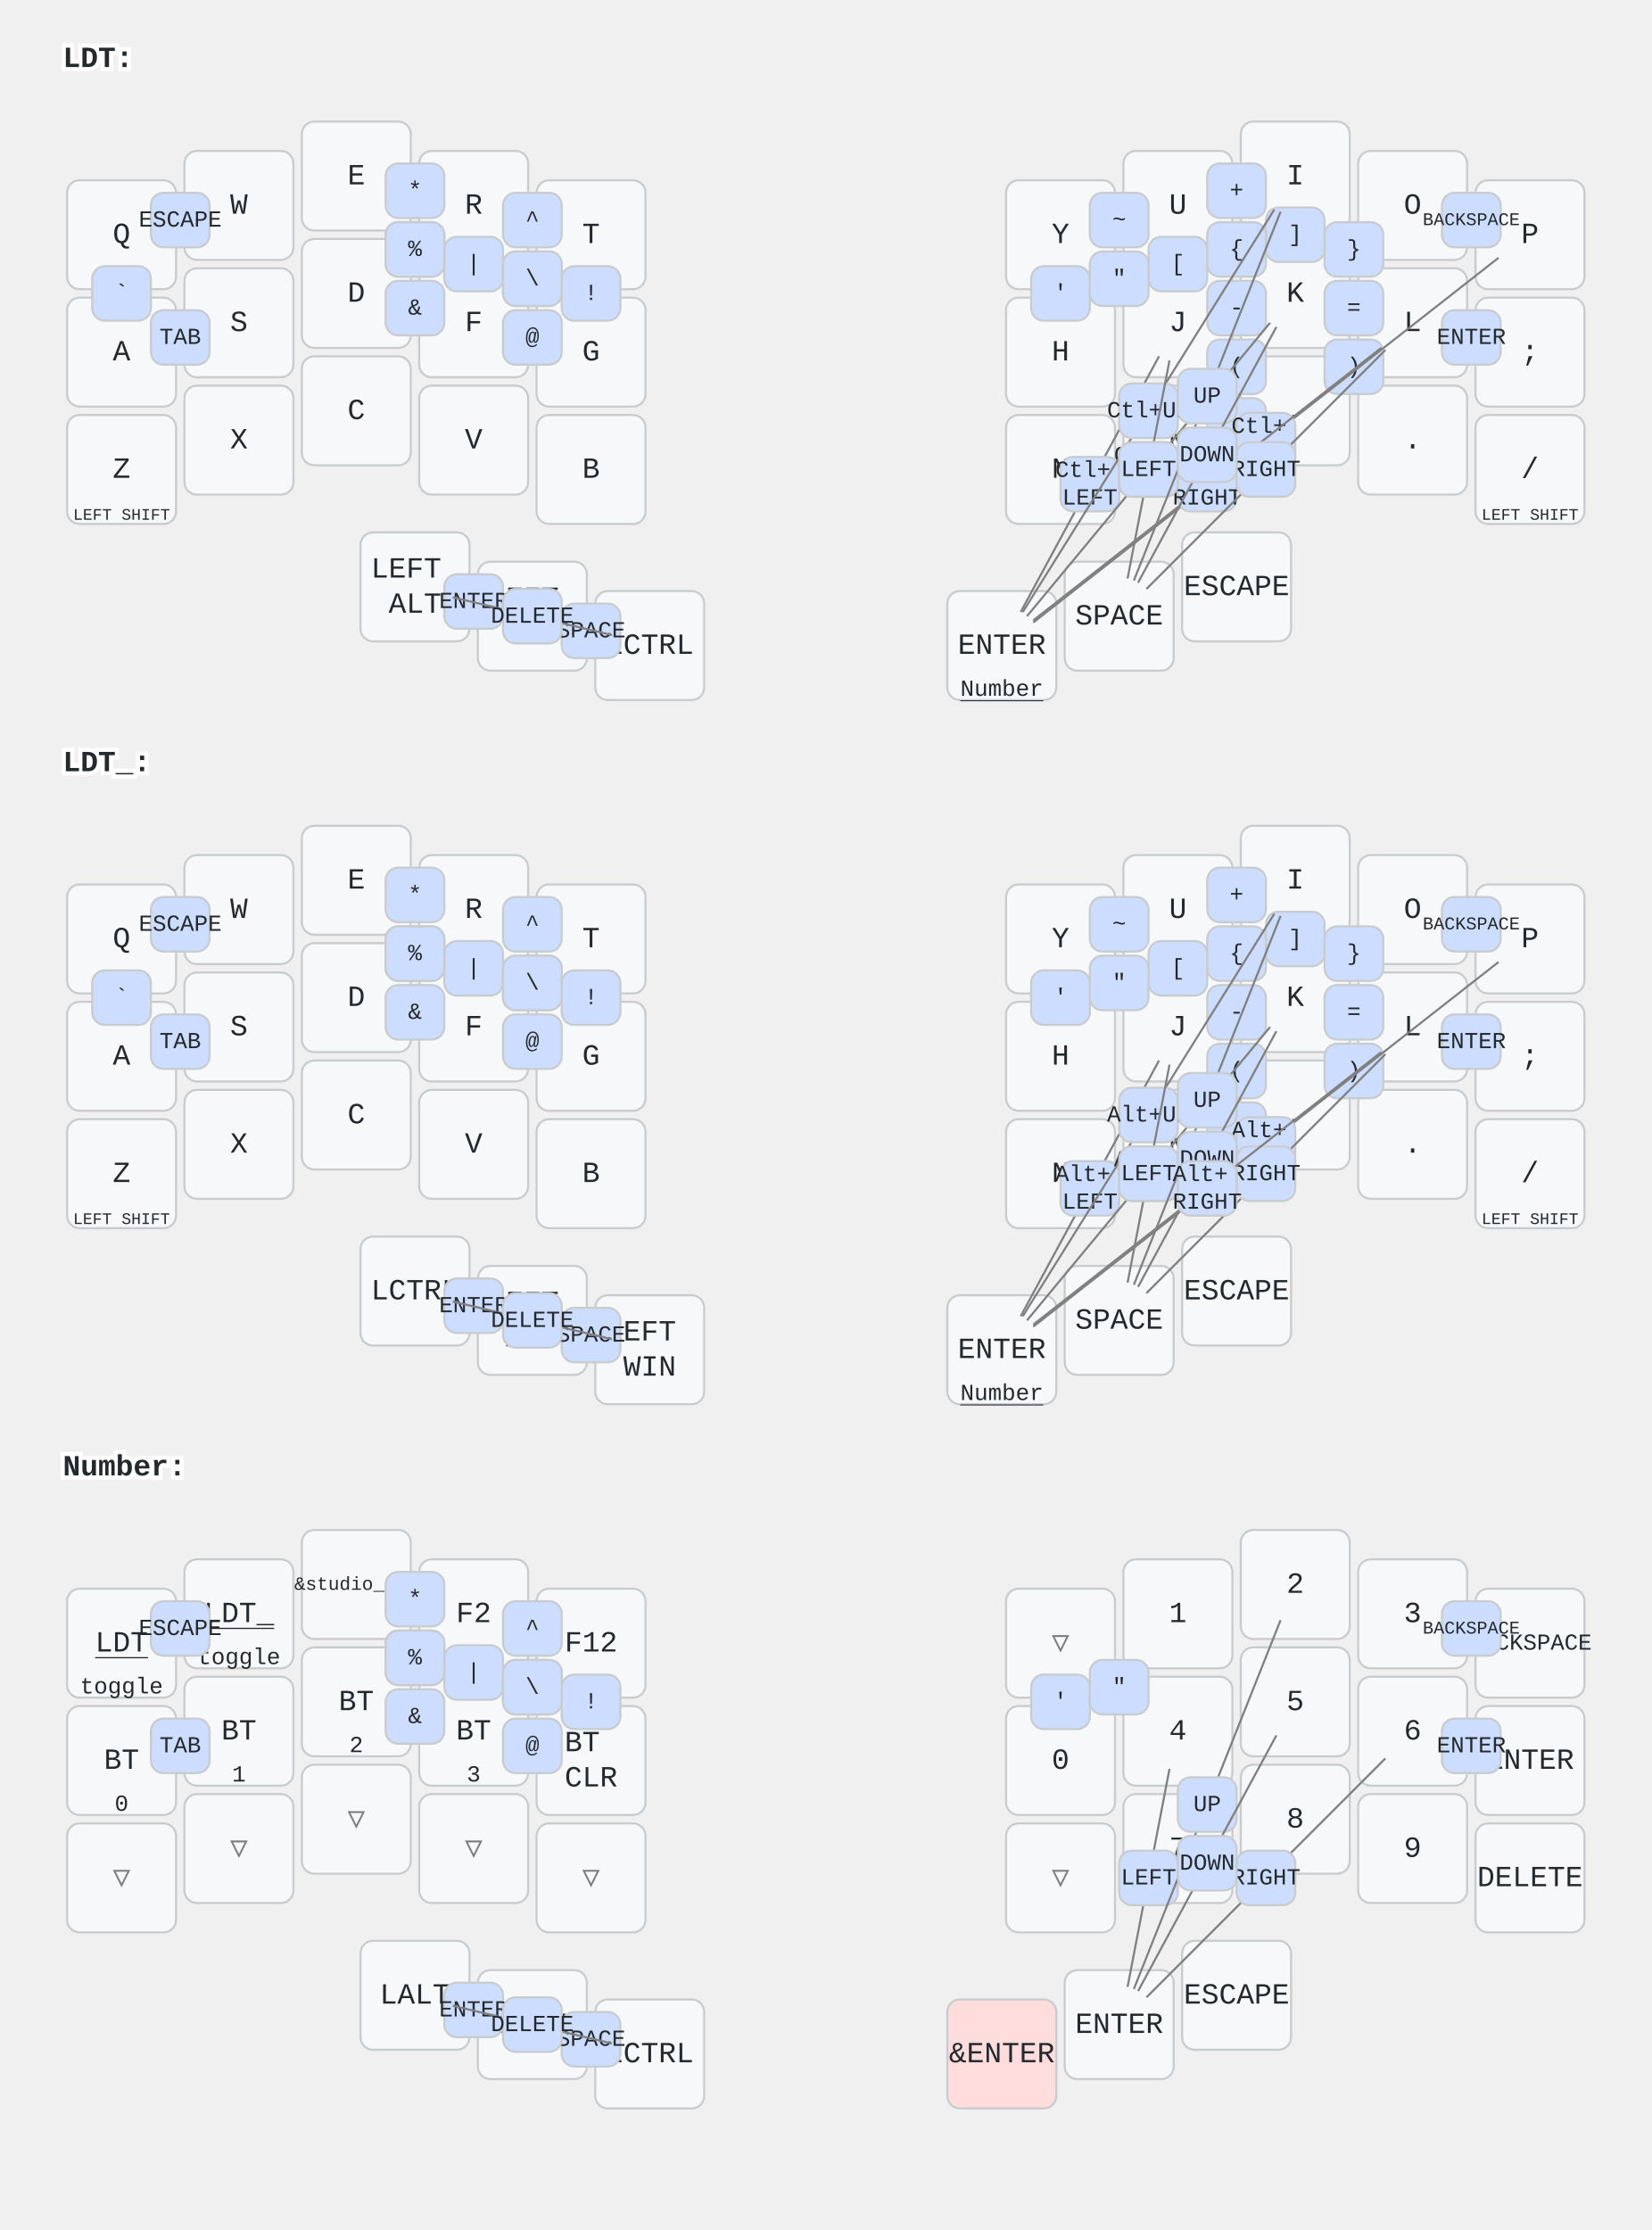
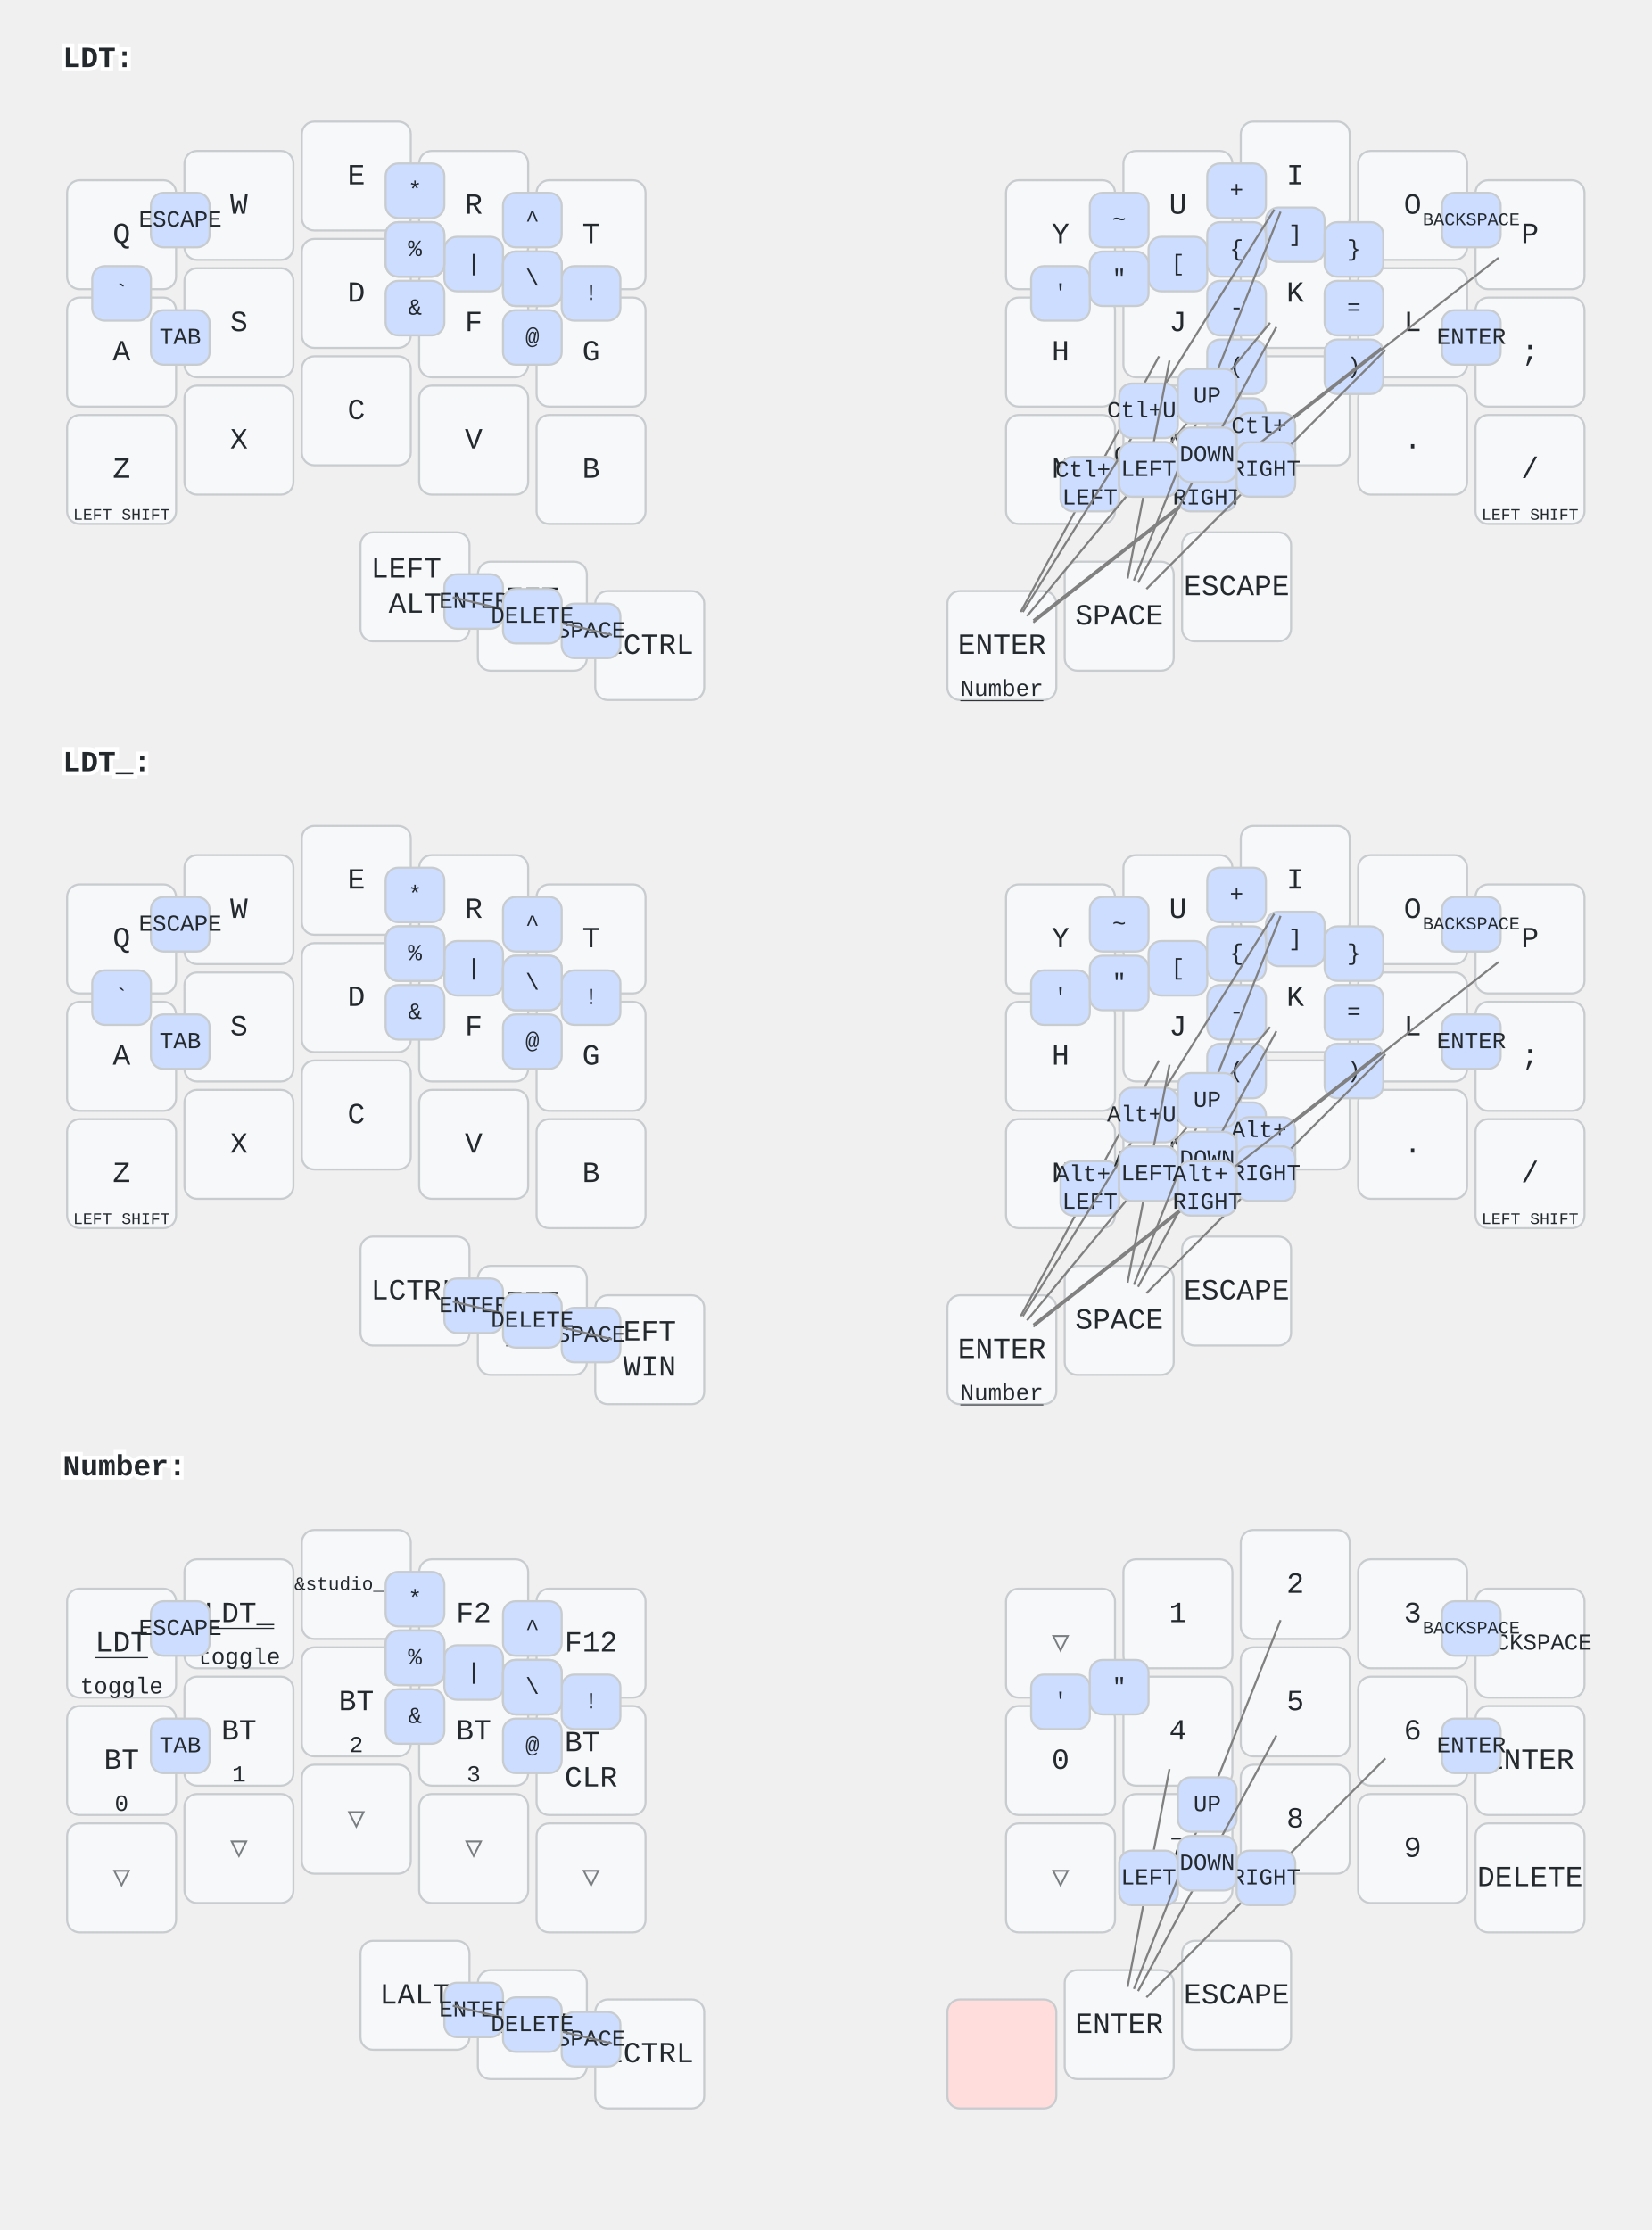
<svg xmlns="http://www.w3.org/2000/svg" width="788" height="1064" viewBox="0 0 788 1064" class="keymap">
  <style>/* inherit to force styles through use tags */
svg path {
    fill: inherit;
}

/* font and background color specifications */
svg.keymap {
    font-family: SFMono-Regular,Consolas,Liberation Mono,Menlo,monospace;
    font-size: 14px;
    font-kerning: normal;
    text-rendering: optimizeLegibility;
    fill: #24292e;
}

/* default key styling */
rect.key {
    fill: #f6f8fa;
}

rect.key, rect.combo {
    stroke: #c9cccf;
    stroke-width: 1;
}

/* default key side styling, only used is draw_key_sides is set */
rect.side {
    filter: brightness(90%);
}

/* color accent for combo boxes */
rect.combo, rect.combo-separate {
    fill: #cdf;
}

/* color accent for held keys */
rect.held, rect.combo.held {
    fill: #fdd;
}

/* color accent for ghost (optional) keys */
rect.ghost, rect.combo.ghost {
    stroke-dasharray: 4, 4;
    stroke-width: 2;
}

text {
    text-anchor: middle;
    dominant-baseline: middle;
}

/* styling for layer labels */
text.label {
    font-weight: bold;
    text-anchor: start;
    stroke: white;
    stroke-width: 4;
    paint-order: stroke;
}

/* styling for optional footer */
text.footer {
    text-anchor: end;
    dominant-baseline: auto;
    stroke: white;
    stroke-width: 4;
    paint-order: stroke;
}

/* styling for combo tap, and key non-tap label text */
text.combo, text.hold, text.shifted, text.left, text.right {
    font-size: 11px;
}

text.hold {
    text-anchor: middle;
    dominant-baseline: auto;
}

text.shifted {
    text-anchor: middle;
    dominant-baseline: hanging;
}

text.left {
    text-anchor: start;
}

text.right {
    text-anchor: end;
}

text.layer-activator {
    text-decoration: underline;
}

/* styling for hold/shifted label text in combo box */
text.combo.hold, text.combo.shifted, text.combo.left, text.combo.right {
    font-size: 8px;
}

/* lighter symbol for transparent keys */
text.trans {
    fill: #7b7e81;
}

/* styling for combo dendrons */
path.combo {
    stroke-width: 1;
    stroke: gray;
    fill: none;
}

/* Start Tabler Icons Cleanup */
/* cannot use height/width with glyphs */
.icon-tabler &gt; path {
    fill: inherit;
    stroke: inherit;
    stroke-width: 2;
}
/* hide tabler's default box */
.icon-tabler &gt; path[stroke="none"][fill="none"] {
    visibility: hidden;
}
/* End Tabler Icons Cleanup */
</style>
  <g transform="translate(30, 0)" class="layer-LDT">
    <text x="0" y="28" class="label" id="LDT">LDT:</text>
    <g transform="translate(0, 56)">
      <g transform="translate(28, 56)" class="key keypos-0">
        <rect rx="6" ry="6" x="-26" y="-26" width="52" height="52" class="key" />
        <text x="0" y="0" class="key tap">Q</text>
      </g>
      <g transform="translate(84, 42)" class="key keypos-1">
        <rect rx="6" ry="6" x="-26" y="-26" width="52" height="52" class="key" />
        <text x="0" y="0" class="key tap">W</text>
      </g>
      <g transform="translate(140, 28)" class="key keypos-2">
        <rect rx="6" ry="6" x="-26" y="-26" width="52" height="52" class="key" />
        <text x="0" y="0" class="key tap">E</text>
      </g>
      <g transform="translate(196, 42)" class="key keypos-3">
        <rect rx="6" ry="6" x="-26" y="-26" width="52" height="52" class="key" />
        <text x="0" y="0" class="key tap">R</text>
      </g>
      <g transform="translate(252, 56)" class="key keypos-4">
        <rect rx="6" ry="6" x="-26" y="-26" width="52" height="52" class="key" />
        <text x="0" y="0" class="key tap">T</text>
      </g>
      <g transform="translate(476, 56)" class="key keypos-5">
        <rect rx="6" ry="6" x="-26" y="-26" width="52" height="52" class="key" />
        <text x="0" y="0" class="key tap">Y</text>
      </g>
      <g transform="translate(532, 42)" class="key keypos-6">
        <rect rx="6" ry="6" x="-26" y="-26" width="52" height="52" class="key" />
        <text x="0" y="0" class="key tap">U</text>
      </g>
      <g transform="translate(588, 28)" class="key keypos-7">
        <rect rx="6" ry="6" x="-26" y="-26" width="52" height="52" class="key" />
        <text x="0" y="0" class="key tap">I</text>
      </g>
      <g transform="translate(644, 42)" class="key keypos-8">
        <rect rx="6" ry="6" x="-26" y="-26" width="52" height="52" class="key" />
        <text x="0" y="0" class="key tap">O</text>
      </g>
      <g transform="translate(700, 56)" class="key keypos-9">
        <rect rx="6" ry="6" x="-26" y="-26" width="52" height="52" class="key" />
        <text x="0" y="0" class="key tap">P</text>
      </g>
      <g transform="translate(28, 112)" class="key keypos-10">
        <rect rx="6" ry="6" x="-26" y="-26" width="52" height="52" class="key" />
        <text x="0" y="0" class="key tap">A</text>
      </g>
      <g transform="translate(84, 98)" class="key keypos-11">
        <rect rx="6" ry="6" x="-26" y="-26" width="52" height="52" class="key" />
        <text x="0" y="0" class="key tap">S</text>
      </g>
      <g transform="translate(140, 84)" class="key keypos-12">
        <rect rx="6" ry="6" x="-26" y="-26" width="52" height="52" class="key" />
        <text x="0" y="0" class="key tap">D</text>
      </g>
      <g transform="translate(196, 98)" class="key keypos-13">
        <rect rx="6" ry="6" x="-26" y="-26" width="52" height="52" class="key" />
        <text x="0" y="0" class="key tap">F</text>
      </g>
      <g transform="translate(252, 112)" class="key keypos-14">
        <rect rx="6" ry="6" x="-26" y="-26" width="52" height="52" class="key" />
        <text x="0" y="0" class="key tap">G</text>
      </g>
      <g transform="translate(476, 112)" class="key keypos-15">
        <rect rx="6" ry="6" x="-26" y="-26" width="52" height="52" class="key" />
        <text x="0" y="0" class="key tap">H</text>
      </g>
      <g transform="translate(532, 98)" class="key keypos-16">
        <rect rx="6" ry="6" x="-26" y="-26" width="52" height="52" class="key" />
        <text x="0" y="0" class="key tap">J</text>
      </g>
      <g transform="translate(588, 84)" class="key keypos-17">
        <rect rx="6" ry="6" x="-26" y="-26" width="52" height="52" class="key" />
        <text x="0" y="0" class="key tap">K</text>
      </g>
      <g transform="translate(644, 98)" class="key keypos-18">
        <rect rx="6" ry="6" x="-26" y="-26" width="52" height="52" class="key" />
        <text x="0" y="0" class="key tap">L</text>
      </g>
      <g transform="translate(700, 112)" class="key keypos-19">
        <rect rx="6" ry="6" x="-26" y="-26" width="52" height="52" class="key" />
        <text x="0" y="0" class="key tap">;</text>
      </g>
      <g transform="translate(28, 168)" class="key keypos-20">
        <rect rx="6" ry="6" x="-26" y="-26" width="52" height="52" class="key" />
        <text x="0" y="0" class="key tap">Z</text>
        <text x="0" y="24" class="key hold">
          <tspan style="font-size: 70%">LEFT SHIFT</tspan>
        </text>
      </g>
      <g transform="translate(84, 154)" class="key keypos-21">
        <rect rx="6" ry="6" x="-26" y="-26" width="52" height="52" class="key" />
        <text x="0" y="0" class="key tap">X</text>
      </g>
      <g transform="translate(140, 140)" class="key keypos-22">
        <rect rx="6" ry="6" x="-26" y="-26" width="52" height="52" class="key" />
        <text x="0" y="0" class="key tap">C</text>
      </g>
      <g transform="translate(196, 154)" class="key keypos-23">
        <rect rx="6" ry="6" x="-26" y="-26" width="52" height="52" class="key" />
        <text x="0" y="0" class="key tap">V</text>
      </g>
      <g transform="translate(252, 168)" class="key keypos-24">
        <rect rx="6" ry="6" x="-26" y="-26" width="52" height="52" class="key" />
        <text x="0" y="0" class="key tap">B</text>
      </g>
      <g transform="translate(476, 168)" class="key keypos-25">
        <rect rx="6" ry="6" x="-26" y="-26" width="52" height="52" class="key" />
        <text x="0" y="0" class="key tap">N</text>
      </g>
      <g transform="translate(532, 154)" class="key keypos-26">
        <rect rx="6" ry="6" x="-26" y="-26" width="52" height="52" class="key" />
        <text x="0" y="0" class="key tap">M</text>
      </g>
      <g transform="translate(588, 140)" class="key keypos-27">
        <rect rx="6" ry="6" x="-26" y="-26" width="52" height="52" class="key" />
        <text x="0" y="0" class="key tap">,</text>
      </g>
      <g transform="translate(644, 154)" class="key keypos-28">
        <rect rx="6" ry="6" x="-26" y="-26" width="52" height="52" class="key" />
        <text x="0" y="0" class="key tap">.</text>
      </g>
      <g transform="translate(700, 168)" class="key keypos-29">
        <rect rx="6" ry="6" x="-26" y="-26" width="52" height="52" class="key" />
        <text x="0" y="0" class="key tap">/</text>
        <text x="0" y="24" class="key hold">
          <tspan style="font-size: 70%">LEFT SHIFT</tspan>
        </text>
      </g>
      <g transform="translate(168, 224)" class="key keypos-30">
        <rect rx="6" ry="6" x="-26" y="-26" width="52" height="52" class="key" />
        <text x="0" y="0" class="key tap">
          <tspan x="0" dy="-0.6em">LEFT</tspan>
          <tspan x="0" dy="1.2em">ALT</tspan>
        </text>
      </g>
      <g transform="translate(224, 238)" class="key keypos-31">
        <rect rx="6" ry="6" x="-26" y="-26" width="52" height="52" class="key" />
        <text x="0" y="0" class="key tap">
          <tspan x="0" dy="-0.6em">LEFT</tspan>
          <tspan x="0" dy="1.2em">WIN</tspan>
        </text>
      </g>
      <g transform="translate(280, 252)" class="key keypos-32">
        <rect rx="6" ry="6" x="-26" y="-26" width="52" height="52" class="key" />
        <text x="0" y="0" class="key tap">LCTRL</text>
      </g>
      <g transform="translate(448, 252)" class="key keypos-33">
        <rect rx="6" ry="6" x="-26" y="-26" width="52" height="52" class="key" />
        <text x="0" y="0" class="key tap">ENTER</text>
        <a href="#Number">
          <text x="0" y="24" class="key hold layer-activator">Number</text>
        </a>
      </g>
      <g transform="translate(504, 238)" class="key keypos-34">
        <rect rx="6" ry="6" x="-26" y="-26" width="52" height="52" class="key" />
        <text x="0" y="0" class="key tap">SPACE</text>
      </g>
      <g transform="translate(560, 224)" class="key keypos-35">
        <rect rx="6" ry="6" x="-26" y="-26" width="52" height="52" class="key" />
        <text x="0" y="0" class="key tap">ESCAPE</text>
      </g>
      <g class="combo combopos-0">
        <rect rx="6" ry="6" x="182" y="218" width="28" height="26" class="combo" />
        <text x="196" y="231" class="combo tap">ENTER</text>
      </g>
      <g class="combo combopos-1">
        <rect rx="6" ry="6" x="238" y="232" width="28" height="26" class="combo" />
        <text x="252" y="245" class="combo tap">SPACE</text>
      </g>
      <g class="combo combopos-2">
        <path d="M224,238 l-38,-9" class="combo" />
        <path d="M224,238 l38,9" class="combo" />
        <rect rx="6" ry="6" x="210" y="225" width="28" height="26" class="combo" />
        <text x="224" y="238" class="combo tap">DELETE</text>
      </g>
      <g class="combo combopos-3">
        <rect rx="6" ry="6" x="518" y="57" width="28" height="26" class="combo" />
        <text x="532" y="70" class="combo tap">[</text>
      </g>
      <g class="combo combopos-4">
        <rect rx="6" ry="6" x="574" y="43" width="28" height="26" class="combo" />
        <text x="588" y="56" class="combo tap">]</text>
      </g>
      <g class="combo combopos-5">
        <rect rx="6" ry="6" x="546" y="50" width="28" height="26" class="combo" />
        <text x="560" y="63" class="combo tap">{</text>
      </g>
      <g class="combo combopos-6">
        <rect rx="6" ry="6" x="602" y="50" width="28" height="26" class="combo" />
        <text x="616" y="63" class="combo tap">}</text>
      </g>
      <g class="combo combopos-7">
        <rect rx="6" ry="6" x="546" y="106" width="28" height="26" class="combo" />
        <text x="560" y="119" class="combo tap">(</text>
      </g>
      <g class="combo combopos-8">
        <rect rx="6" ry="6" x="602" y="106" width="28" height="26" class="combo" />
        <text x="616" y="119" class="combo tap">)</text>
      </g>
      <g class="combo combopos-9">
        <rect rx="6" ry="6" x="14" y="71" width="28" height="26" class="combo" />
        <text x="28" y="84" class="combo tap">`</text>
      </g>
      <g class="combo combopos-10">
        <rect rx="6" ry="6" x="490" y="36" width="28" height="26" class="combo" />
        <text x="504" y="49" class="combo tap">~</text>
      </g>
      <g class="combo combopos-11">
        <rect rx="6" ry="6" x="546" y="22" width="28" height="26" class="combo" />
        <text x="560" y="35" class="combo tap">+</text>
      </g>
      <g class="combo combopos-12">
        <rect rx="6" ry="6" x="546" y="78" width="28" height="26" class="combo" />
        <text x="560" y="91" class="combo tap">-</text>
      </g>
      <g class="combo combopos-13">
        <rect rx="6" ry="6" x="546" y="134" width="28" height="26" class="combo" />
        <text x="560" y="147" class="combo tap">_</text>
      </g>
      <g class="combo combopos-14">
        <rect rx="6" ry="6" x="602" y="78" width="28" height="26" class="combo" />
        <text x="616" y="91" class="combo tap">=</text>
      </g>
      <g class="combo combopos-15">
        <rect rx="6" ry="6" x="238" y="71" width="28" height="26" class="combo" />
        <text x="252" y="84" class="combo tap">!</text>
      </g>
      <g class="combo combopos-16">
        <rect rx="6" ry="6" x="182" y="57" width="28" height="26" class="combo" />
        <text x="196" y="70" class="combo tap">|</text>
      </g>
      <g class="combo combopos-17">
        <rect rx="6" ry="6" x="154" y="50" width="28" height="26" class="combo" />
        <text x="168" y="63" class="combo tap">$</text>
      </g>
      <g class="combo combopos-18">
        <rect rx="6" ry="6" x="154" y="50" width="28" height="26" class="combo" />
        <text x="168" y="63" class="combo tap">%</text>
      </g>
      <g class="combo combopos-19">
        <rect rx="6" ry="6" x="154" y="22" width="28" height="26" class="combo" />
        <text x="168" y="35" class="combo tap">*</text>
      </g>
      <g class="combo combopos-20">
        <rect rx="6" ry="6" x="154" y="78" width="28" height="26" class="combo" />
        <text x="168" y="91" class="combo tap">&amp;</text>
      </g>
      <g class="combo combopos-21">
        <rect rx="6" ry="6" x="210" y="64" width="28" height="26" class="combo" />
        <text x="224" y="77" class="combo tap">#</text>
      </g>
      <g class="combo combopos-22">
        <rect rx="6" ry="6" x="210" y="64" width="28" height="26" class="combo" />
        <text x="224" y="77" class="combo tap">\</text>
      </g>
      <g class="combo combopos-23">
        <rect rx="6" ry="6" x="210" y="36" width="28" height="26" class="combo" />
        <text x="224" y="49" class="combo tap">^</text>
      </g>
      <g class="combo combopos-24">
        <rect rx="6" ry="6" x="210" y="92" width="28" height="26" class="combo" />
        <text x="224" y="105" class="combo tap">@</text>
      </g>
      <g class="combo combopos-25">
        <path d="M574,154 l-111,87" class="combo" />
        <path d="M574,154 l111,-87" class="combo" />
        <rect rx="6" ry="6" x="560" y="141" width="28" height="26" class="combo" />
        <text x="574" y="154" class="combo tap">
          <tspan x="574" dy="-0.6em">Ctl+</tspan>
          <tspan x="574" dy="1.2em">BSPC</tspan>
        </text>
      </g>
      <g class="combo combopos-26">
        <path d="M490,175 l-33,61" class="combo" />
        <path d="M490,175 l33,-61" class="combo" />
        <rect rx="6" ry="6" x="476" y="162" width="28" height="26" class="combo" />
        <text x="490" y="175" class="combo tap">
          <tspan x="490" dy="-0.6em">Ctl+</tspan>
          <tspan x="490" dy="1.2em">LEFT</tspan>
        </text>
      </g>
      <g class="combo combopos-27">
        <path d="M518,168 l-58,70" class="combo" />
        <path d="M518,168 l58,-70" class="combo" />
        <rect rx="6" ry="6" x="504" y="155" width="28" height="26" class="combo" />
        <text x="518" y="168" class="combo tap">
          <tspan x="518" dy="-0.6em">Ctl+</tspan>
          <tspan x="518" dy="1.2em">DOWN</tspan>
        </text>
      </g>
      <g class="combo combopos-28">
        <path d="M546,175 l-83,65" class="combo" />
        <path d="M546,175 l83,-65" class="combo" />
        <rect rx="6" ry="6" x="532" y="162" width="28" height="26" class="combo" />
        <text x="546" y="175" class="combo tap">
          <tspan x="546" dy="-0.6em">Ctl+</tspan>
          <tspan x="546" dy="1.2em">RIGHT</tspan>
        </text>
      </g>
      <g class="combo combopos-29">
        <path d="M518,140 l-60,96" class="combo" />
        <path d="M518,140 l60,-96" class="combo" />
        <rect rx="6" ry="6" x="504" y="127" width="28" height="26" class="combo" />
        <text x="518" y="140" class="combo tap">Ctl+UP</text>
      </g>
      <g class="combo combopos-30">
        <path d="M518,168 l-10,52" class="combo" />
        <path d="M518,168 l10,-52" class="combo" />
        <rect rx="6" ry="6" x="504" y="155" width="28" height="26" class="combo" />
        <text x="518" y="168" class="combo tap">LEFT</text>
      </g>
      <g class="combo combopos-31">
        <path d="M574,168 l-57,57" class="combo" />
        <path d="M574,168 l57,-57" class="combo" />
        <rect rx="6" ry="6" x="560" y="155" width="28" height="26" class="combo" />
        <text x="574" y="168" class="combo tap">RIGHT</text>
      </g>
      <g class="combo combopos-32">
        <path d="M546,133 l-35,88" class="combo" />
        <path d="M546,133 l35,-88" class="combo" />
        <rect rx="6" ry="6" x="532" y="120" width="28" height="26" class="combo" />
        <text x="546" y="133" class="combo tap">UP</text>
      </g>
      <g class="combo combopos-33">
        <path d="M546,161 l-33,61" class="combo" />
        <path d="M546,161 l33,-61" class="combo" />
        <rect rx="6" ry="6" x="532" y="148" width="28" height="26" class="combo" />
        <text x="546" y="161" class="combo tap">DOWN</text>
      </g>
      <g class="combo combopos-34">
        <rect rx="6" ry="6" x="42" y="92" width="28" height="26" class="combo" />
        <text x="56" y="105" class="combo tap">TAB</text>
      </g>
      <g class="combo combopos-35">
        <rect rx="6" ry="6" x="42" y="36" width="28" height="26" class="combo" />
        <text x="56" y="49" class="combo tap">ESCAPE</text>
      </g>
      <g class="combo combopos-36">
        <rect rx="6" ry="6" x="658" y="36" width="28" height="26" class="combo" />
        <text x="672" y="49" class="combo tap">
          <tspan style="font-size: 78%">BACKSPACE</tspan>
        </text>
      </g>
      <g class="combo combopos-37">
        <rect rx="6" ry="6" x="658" y="92" width="28" height="26" class="combo" />
        <text x="672" y="105" class="combo tap">ENTER</text>
      </g>
      <g class="combo combopos-38">
        <rect rx="6" ry="6" x="462" y="71" width="28" height="26" class="combo" />
        <text x="476" y="84" class="combo tap">'</text>
      </g>
      <g class="combo combopos-39">
        <rect rx="6" ry="6" x="490" y="64" width="28" height="26" class="combo" />
        <text x="504" y="77" class="combo tap">"</text>
      </g>
    </g>
  </g>
  <g transform="translate(30, 336)" class="layer-LDT_">
    <text x="0" y="28" class="label" id="LDT_">LDT_:</text>
    <g transform="translate(0, 56)">
      <g transform="translate(28, 56)" class="key keypos-0">
        <rect rx="6" ry="6" x="-26" y="-26" width="52" height="52" class="key" />
        <text x="0" y="0" class="key tap">Q</text>
      </g>
      <g transform="translate(84, 42)" class="key keypos-1">
        <rect rx="6" ry="6" x="-26" y="-26" width="52" height="52" class="key" />
        <text x="0" y="0" class="key tap">W</text>
      </g>
      <g transform="translate(140, 28)" class="key keypos-2">
        <rect rx="6" ry="6" x="-26" y="-26" width="52" height="52" class="key" />
        <text x="0" y="0" class="key tap">E</text>
      </g>
      <g transform="translate(196, 42)" class="key keypos-3">
        <rect rx="6" ry="6" x="-26" y="-26" width="52" height="52" class="key" />
        <text x="0" y="0" class="key tap">R</text>
      </g>
      <g transform="translate(252, 56)" class="key keypos-4">
        <rect rx="6" ry="6" x="-26" y="-26" width="52" height="52" class="key" />
        <text x="0" y="0" class="key tap">T</text>
      </g>
      <g transform="translate(476, 56)" class="key keypos-5">
        <rect rx="6" ry="6" x="-26" y="-26" width="52" height="52" class="key" />
        <text x="0" y="0" class="key tap">Y</text>
      </g>
      <g transform="translate(532, 42)" class="key keypos-6">
        <rect rx="6" ry="6" x="-26" y="-26" width="52" height="52" class="key" />
        <text x="0" y="0" class="key tap">U</text>
      </g>
      <g transform="translate(588, 28)" class="key keypos-7">
        <rect rx="6" ry="6" x="-26" y="-26" width="52" height="52" class="key" />
        <text x="0" y="0" class="key tap">I</text>
      </g>
      <g transform="translate(644, 42)" class="key keypos-8">
        <rect rx="6" ry="6" x="-26" y="-26" width="52" height="52" class="key" />
        <text x="0" y="0" class="key tap">O</text>
      </g>
      <g transform="translate(700, 56)" class="key keypos-9">
        <rect rx="6" ry="6" x="-26" y="-26" width="52" height="52" class="key" />
        <text x="0" y="0" class="key tap">P</text>
      </g>
      <g transform="translate(28, 112)" class="key keypos-10">
        <rect rx="6" ry="6" x="-26" y="-26" width="52" height="52" class="key" />
        <text x="0" y="0" class="key tap">A</text>
      </g>
      <g transform="translate(84, 98)" class="key keypos-11">
        <rect rx="6" ry="6" x="-26" y="-26" width="52" height="52" class="key" />
        <text x="0" y="0" class="key tap">S</text>
      </g>
      <g transform="translate(140, 84)" class="key keypos-12">
        <rect rx="6" ry="6" x="-26" y="-26" width="52" height="52" class="key" />
        <text x="0" y="0" class="key tap">D</text>
      </g>
      <g transform="translate(196, 98)" class="key keypos-13">
        <rect rx="6" ry="6" x="-26" y="-26" width="52" height="52" class="key" />
        <text x="0" y="0" class="key tap">F</text>
      </g>
      <g transform="translate(252, 112)" class="key keypos-14">
        <rect rx="6" ry="6" x="-26" y="-26" width="52" height="52" class="key" />
        <text x="0" y="0" class="key tap">G</text>
      </g>
      <g transform="translate(476, 112)" class="key keypos-15">
        <rect rx="6" ry="6" x="-26" y="-26" width="52" height="52" class="key" />
        <text x="0" y="0" class="key tap">H</text>
      </g>
      <g transform="translate(532, 98)" class="key keypos-16">
        <rect rx="6" ry="6" x="-26" y="-26" width="52" height="52" class="key" />
        <text x="0" y="0" class="key tap">J</text>
      </g>
      <g transform="translate(588, 84)" class="key keypos-17">
        <rect rx="6" ry="6" x="-26" y="-26" width="52" height="52" class="key" />
        <text x="0" y="0" class="key tap">K</text>
      </g>
      <g transform="translate(644, 98)" class="key keypos-18">
        <rect rx="6" ry="6" x="-26" y="-26" width="52" height="52" class="key" />
        <text x="0" y="0" class="key tap">L</text>
      </g>
      <g transform="translate(700, 112)" class="key keypos-19">
        <rect rx="6" ry="6" x="-26" y="-26" width="52" height="52" class="key" />
        <text x="0" y="0" class="key tap">;</text>
      </g>
      <g transform="translate(28, 168)" class="key keypos-20">
        <rect rx="6" ry="6" x="-26" y="-26" width="52" height="52" class="key" />
        <text x="0" y="0" class="key tap">Z</text>
        <text x="0" y="24" class="key hold">
          <tspan style="font-size: 70%">LEFT SHIFT</tspan>
        </text>
      </g>
      <g transform="translate(84, 154)" class="key keypos-21">
        <rect rx="6" ry="6" x="-26" y="-26" width="52" height="52" class="key" />
        <text x="0" y="0" class="key tap">X</text>
      </g>
      <g transform="translate(140, 140)" class="key keypos-22">
        <rect rx="6" ry="6" x="-26" y="-26" width="52" height="52" class="key" />
        <text x="0" y="0" class="key tap">C</text>
      </g>
      <g transform="translate(196, 154)" class="key keypos-23">
        <rect rx="6" ry="6" x="-26" y="-26" width="52" height="52" class="key" />
        <text x="0" y="0" class="key tap">V</text>
      </g>
      <g transform="translate(252, 168)" class="key keypos-24">
        <rect rx="6" ry="6" x="-26" y="-26" width="52" height="52" class="key" />
        <text x="0" y="0" class="key tap">B</text>
      </g>
      <g transform="translate(476, 168)" class="key keypos-25">
        <rect rx="6" ry="6" x="-26" y="-26" width="52" height="52" class="key" />
        <text x="0" y="0" class="key tap">N</text>
      </g>
      <g transform="translate(532, 154)" class="key keypos-26">
        <rect rx="6" ry="6" x="-26" y="-26" width="52" height="52" class="key" />
        <text x="0" y="0" class="key tap">M</text>
      </g>
      <g transform="translate(588, 140)" class="key keypos-27">
        <rect rx="6" ry="6" x="-26" y="-26" width="52" height="52" class="key" />
        <text x="0" y="0" class="key tap">,</text>
      </g>
      <g transform="translate(644, 154)" class="key keypos-28">
        <rect rx="6" ry="6" x="-26" y="-26" width="52" height="52" class="key" />
        <text x="0" y="0" class="key tap">.</text>
      </g>
      <g transform="translate(700, 168)" class="key keypos-29">
        <rect rx="6" ry="6" x="-26" y="-26" width="52" height="52" class="key" />
        <text x="0" y="0" class="key tap">/</text>
        <text x="0" y="24" class="key hold">
          <tspan style="font-size: 70%">LEFT SHIFT</tspan>
        </text>
      </g>
      <g transform="translate(168, 224)" class="key keypos-30">
        <rect rx="6" ry="6" x="-26" y="-26" width="52" height="52" class="key" />
        <text x="0" y="0" class="key tap">LCTRL</text>
      </g>
      <g transform="translate(224, 238)" class="key keypos-31">
        <rect rx="6" ry="6" x="-26" y="-26" width="52" height="52" class="key" />
        <text x="0" y="0" class="key tap">
          <tspan x="0" dy="-0.6em">LEFT</tspan>
          <tspan x="0" dy="1.2em">ALT</tspan>
        </text>
      </g>
      <g transform="translate(280, 252)" class="key keypos-32">
        <rect rx="6" ry="6" x="-26" y="-26" width="52" height="52" class="key" />
        <text x="0" y="0" class="key tap">
          <tspan x="0" dy="-0.6em">LEFT</tspan>
          <tspan x="0" dy="1.2em">WIN</tspan>
        </text>
      </g>
      <g transform="translate(448, 252)" class="key keypos-33">
        <rect rx="6" ry="6" x="-26" y="-26" width="52" height="52" class="key" />
        <text x="0" y="0" class="key tap">ENTER</text>
        <a href="#Number">
          <text x="0" y="24" class="key hold layer-activator">Number</text>
        </a>
      </g>
      <g transform="translate(504, 238)" class="key keypos-34">
        <rect rx="6" ry="6" x="-26" y="-26" width="52" height="52" class="key" />
        <text x="0" y="0" class="key tap">SPACE</text>
      </g>
      <g transform="translate(560, 224)" class="key keypos-35">
        <rect rx="6" ry="6" x="-26" y="-26" width="52" height="52" class="key" />
        <text x="0" y="0" class="key tap">ESCAPE</text>
      </g>
      <g class="combo combopos-0">
        <rect rx="6" ry="6" x="182" y="218" width="28" height="26" class="combo" />
        <text x="196" y="231" class="combo tap">ENTER</text>
      </g>
      <g class="combo combopos-1">
        <rect rx="6" ry="6" x="238" y="232" width="28" height="26" class="combo" />
        <text x="252" y="245" class="combo tap">SPACE</text>
      </g>
      <g class="combo combopos-2">
        <path d="M224,238 l-38,-9" class="combo" />
        <path d="M224,238 l38,9" class="combo" />
        <rect rx="6" ry="6" x="210" y="225" width="28" height="26" class="combo" />
        <text x="224" y="238" class="combo tap">DELETE</text>
      </g>
      <g class="combo combopos-3">
        <rect rx="6" ry="6" x="518" y="57" width="28" height="26" class="combo" />
        <text x="532" y="70" class="combo tap">[</text>
      </g>
      <g class="combo combopos-4">
        <rect rx="6" ry="6" x="574" y="43" width="28" height="26" class="combo" />
        <text x="588" y="56" class="combo tap">]</text>
      </g>
      <g class="combo combopos-5">
        <rect rx="6" ry="6" x="546" y="50" width="28" height="26" class="combo" />
        <text x="560" y="63" class="combo tap">{</text>
      </g>
      <g class="combo combopos-6">
        <rect rx="6" ry="6" x="602" y="50" width="28" height="26" class="combo" />
        <text x="616" y="63" class="combo tap">}</text>
      </g>
      <g class="combo combopos-7">
        <rect rx="6" ry="6" x="546" y="106" width="28" height="26" class="combo" />
        <text x="560" y="119" class="combo tap">(</text>
      </g>
      <g class="combo combopos-8">
        <rect rx="6" ry="6" x="602" y="106" width="28" height="26" class="combo" />
        <text x="616" y="119" class="combo tap">)</text>
      </g>
      <g class="combo combopos-9">
        <rect rx="6" ry="6" x="14" y="71" width="28" height="26" class="combo" />
        <text x="28" y="84" class="combo tap">`</text>
      </g>
      <g class="combo combopos-10">
        <rect rx="6" ry="6" x="490" y="36" width="28" height="26" class="combo" />
        <text x="504" y="49" class="combo tap">~</text>
      </g>
      <g class="combo combopos-11">
        <rect rx="6" ry="6" x="546" y="22" width="28" height="26" class="combo" />
        <text x="560" y="35" class="combo tap">+</text>
      </g>
      <g class="combo combopos-12">
        <rect rx="6" ry="6" x="546" y="78" width="28" height="26" class="combo" />
        <text x="560" y="91" class="combo tap">-</text>
      </g>
      <g class="combo combopos-13">
        <rect rx="6" ry="6" x="546" y="134" width="28" height="26" class="combo" />
        <text x="560" y="147" class="combo tap">_</text>
      </g>
      <g class="combo combopos-14">
        <rect rx="6" ry="6" x="602" y="78" width="28" height="26" class="combo" />
        <text x="616" y="91" class="combo tap">=</text>
      </g>
      <g class="combo combopos-15">
        <rect rx="6" ry="6" x="238" y="71" width="28" height="26" class="combo" />
        <text x="252" y="84" class="combo tap">!</text>
      </g>
      <g class="combo combopos-16">
        <rect rx="6" ry="6" x="182" y="57" width="28" height="26" class="combo" />
        <text x="196" y="70" class="combo tap">|</text>
      </g>
      <g class="combo combopos-17">
        <rect rx="6" ry="6" x="154" y="50" width="28" height="26" class="combo" />
        <text x="168" y="63" class="combo tap">$</text>
      </g>
      <g class="combo combopos-18">
        <rect rx="6" ry="6" x="154" y="50" width="28" height="26" class="combo" />
        <text x="168" y="63" class="combo tap">%</text>
      </g>
      <g class="combo combopos-19">
        <rect rx="6" ry="6" x="154" y="22" width="28" height="26" class="combo" />
        <text x="168" y="35" class="combo tap">*</text>
      </g>
      <g class="combo combopos-20">
        <rect rx="6" ry="6" x="154" y="78" width="28" height="26" class="combo" />
        <text x="168" y="91" class="combo tap">&amp;</text>
      </g>
      <g class="combo combopos-21">
        <rect rx="6" ry="6" x="210" y="64" width="28" height="26" class="combo" />
        <text x="224" y="77" class="combo tap">#</text>
      </g>
      <g class="combo combopos-22">
        <rect rx="6" ry="6" x="210" y="64" width="28" height="26" class="combo" />
        <text x="224" y="77" class="combo tap">\</text>
      </g>
      <g class="combo combopos-23">
        <rect rx="6" ry="6" x="210" y="36" width="28" height="26" class="combo" />
        <text x="224" y="49" class="combo tap">^</text>
      </g>
      <g class="combo combopos-24">
        <rect rx="6" ry="6" x="210" y="92" width="28" height="26" class="combo" />
        <text x="224" y="105" class="combo tap">@</text>
      </g>
      <g class="combo combopos-25">
        <path d="M574,154 l-111,87" class="combo" />
        <path d="M574,154 l111,-87" class="combo" />
        <rect rx="6" ry="6" x="560" y="141" width="28" height="26" class="combo" />
        <text x="574" y="154" class="combo tap">
          <tspan x="574" dy="-0.6em">Alt+</tspan>
          <tspan x="574" dy="1.2em">BSPC</tspan>
        </text>
      </g>
      <g class="combo combopos-26">
        <path d="M490,175 l-33,61" class="combo" />
        <path d="M490,175 l33,-61" class="combo" />
        <rect rx="6" ry="6" x="476" y="162" width="28" height="26" class="combo" />
        <text x="490" y="175" class="combo tap">
          <tspan x="490" dy="-0.6em">Alt+</tspan>
          <tspan x="490" dy="1.2em">LEFT</tspan>
        </text>
      </g>
      <g class="combo combopos-27">
        <path d="M518,168 l-58,70" class="combo" />
        <path d="M518,168 l58,-70" class="combo" />
        <rect rx="6" ry="6" x="504" y="155" width="28" height="26" class="combo" />
        <text x="518" y="168" class="combo tap">
          <tspan x="518" dy="-0.6em">Alt+</tspan>
          <tspan x="518" dy="1.2em">DOWN</tspan>
        </text>
      </g>
      <g class="combo combopos-28">
        <path d="M518,140 l-60,96" class="combo" />
        <path d="M518,140 l60,-96" class="combo" />
        <rect rx="6" ry="6" x="504" y="127" width="28" height="26" class="combo" />
        <text x="518" y="140" class="combo tap">Alt+UP</text>
      </g>
      <g class="combo combopos-29">
        <path d="M518,168 l-10,52" class="combo" />
        <path d="M518,168 l10,-52" class="combo" />
        <rect rx="6" ry="6" x="504" y="155" width="28" height="26" class="combo" />
        <text x="518" y="168" class="combo tap">LEFT</text>
      </g>
      <g class="combo combopos-30">
        <path d="M574,168 l-57,57" class="combo" />
        <path d="M574,168 l57,-57" class="combo" />
        <rect rx="6" ry="6" x="560" y="155" width="28" height="26" class="combo" />
        <text x="574" y="168" class="combo tap">RIGHT</text>
      </g>
      <g class="combo combopos-31">
        <path d="M546,133 l-35,88" class="combo" />
        <path d="M546,133 l35,-88" class="combo" />
        <rect rx="6" ry="6" x="532" y="120" width="28" height="26" class="combo" />
        <text x="546" y="133" class="combo tap">UP</text>
      </g>
      <g class="combo combopos-32">
        <path d="M546,161 l-33,61" class="combo" />
        <path d="M546,161 l33,-61" class="combo" />
        <rect rx="6" ry="6" x="532" y="148" width="28" height="26" class="combo" />
        <text x="546" y="161" class="combo tap">DOWN</text>
      </g>
      <g class="combo combopos-33">
        <rect rx="6" ry="6" x="42" y="92" width="28" height="26" class="combo" />
        <text x="56" y="105" class="combo tap">TAB</text>
      </g>
      <g class="combo combopos-34">
        <rect rx="6" ry="6" x="42" y="36" width="28" height="26" class="combo" />
        <text x="56" y="49" class="combo tap">ESCAPE</text>
      </g>
      <g class="combo combopos-35">
        <rect rx="6" ry="6" x="658" y="36" width="28" height="26" class="combo" />
        <text x="672" y="49" class="combo tap">
          <tspan style="font-size: 78%">BACKSPACE</tspan>
        </text>
      </g>
      <g class="combo combopos-36">
        <rect rx="6" ry="6" x="658" y="92" width="28" height="26" class="combo" />
        <text x="672" y="105" class="combo tap">ENTER</text>
      </g>
      <g class="combo combopos-37">
        <path d="M546,175 l-83,65" class="combo" />
        <path d="M546,175 l83,-65" class="combo" />
        <rect rx="6" ry="6" x="532" y="162" width="28" height="26" class="combo" />
        <text x="546" y="175" class="combo tap">
          <tspan x="546" dy="-0.6em">Alt+</tspan>
          <tspan x="546" dy="1.2em">RIGHT</tspan>
        </text>
      </g>
      <g class="combo combopos-38">
        <rect rx="6" ry="6" x="462" y="71" width="28" height="26" class="combo" />
        <text x="476" y="84" class="combo tap">'</text>
      </g>
      <g class="combo combopos-39">
        <rect rx="6" ry="6" x="490" y="64" width="28" height="26" class="combo" />
        <text x="504" y="77" class="combo tap">"</text>
      </g>
    </g>
  </g>
  <g transform="translate(30, 672)" class="layer-Number">
    <text x="0" y="28" class="label" id="Number">Number:</text>
    <g transform="translate(0, 56)">
      <g transform="translate(28, 56)" class="key keypos-0">
        <rect rx="6" ry="6" x="-26" y="-26" width="52" height="52" class="key" />
        <a href="#LDT">
          <text x="0" y="0" class="key tap layer-activator">LDT</text>
        </a>
        <text x="0" y="24" class="key hold">toggle</text>
      </g>
      <g transform="translate(84, 42)" class="key keypos-1">
        <rect rx="6" ry="6" x="-26" y="-26" width="52" height="52" class="key" />
        <a href="#LDT_">
          <text x="0" y="0" class="key tap layer-activator">LDT_</text>
        </a>
        <text x="0" y="24" class="key hold">toggle</text>
      </g>
      <g transform="translate(140, 28)" class="key keypos-2">
        <rect rx="6" ry="6" x="-26" y="-26" width="52" height="52" class="key" />
        <text x="0" y="0" class="key tap">
          <tspan style="font-size: 64%">&amp;studio_un…</tspan>
        </text>
      </g>
      <g transform="translate(196, 42)" class="key keypos-3">
        <rect rx="6" ry="6" x="-26" y="-26" width="52" height="52" class="key" />
        <text x="0" y="0" class="key tap">F2</text>
      </g>
      <g transform="translate(252, 56)" class="key keypos-4">
        <rect rx="6" ry="6" x="-26" y="-26" width="52" height="52" class="key" />
        <text x="0" y="0" class="key tap">F12</text>
      </g>
      <g transform="translate(476, 56)" class="key trans keypos-5">
        <rect rx="6" ry="6" x="-26" y="-26" width="52" height="52" class="key trans" />
        <text x="0" y="0" class="key trans tap">▽</text>
      </g>
      <g transform="translate(532, 42)" class="key keypos-6">
        <rect rx="6" ry="6" x="-26" y="-26" width="52" height="52" class="key" />
        <text x="0" y="0" class="key tap">1</text>
      </g>
      <g transform="translate(588, 28)" class="key keypos-7">
        <rect rx="6" ry="6" x="-26" y="-26" width="52" height="52" class="key" />
        <text x="0" y="0" class="key tap">2</text>
      </g>
      <g transform="translate(644, 42)" class="key keypos-8">
        <rect rx="6" ry="6" x="-26" y="-26" width="52" height="52" class="key" />
        <text x="0" y="0" class="key tap">3</text>
      </g>
      <g transform="translate(700, 56)" class="key keypos-9">
        <rect rx="6" ry="6" x="-26" y="-26" width="52" height="52" class="key" />
        <text x="0" y="0" class="key tap">
          <tspan style="font-size: 78%">BACKSPACE</tspan>
        </text>
      </g>
      <g transform="translate(28, 112)" class="key keypos-10">
        <rect rx="6" ry="6" x="-26" y="-26" width="52" height="52" class="key" />
        <text x="0" y="0" class="key tap">BT</text>
        <text x="0" y="24" class="key hold">0</text>
      </g>
      <g transform="translate(84, 98)" class="key keypos-11">
        <rect rx="6" ry="6" x="-26" y="-26" width="52" height="52" class="key" />
        <text x="0" y="0" class="key tap">BT</text>
        <text x="0" y="24" class="key hold">1</text>
      </g>
      <g transform="translate(140, 84)" class="key keypos-12">
        <rect rx="6" ry="6" x="-26" y="-26" width="52" height="52" class="key" />
        <text x="0" y="0" class="key tap">BT</text>
        <text x="0" y="24" class="key hold">2</text>
      </g>
      <g transform="translate(196, 98)" class="key keypos-13">
        <rect rx="6" ry="6" x="-26" y="-26" width="52" height="52" class="key" />
        <text x="0" y="0" class="key tap">BT</text>
        <text x="0" y="24" class="key hold">3</text>
      </g>
      <g transform="translate(252, 112)" class="key keypos-14">
        <rect rx="6" ry="6" x="-26" y="-26" width="52" height="52" class="key" />
        <text x="0" y="0" class="key tap">
          <tspan x="0" dy="-0.6em">BT</tspan>
          <tspan x="0" dy="1.2em">CLR</tspan>
        </text>
      </g>
      <g transform="translate(476, 112)" class="key keypos-15">
        <rect rx="6" ry="6" x="-26" y="-26" width="52" height="52" class="key" />
        <text x="0" y="0" class="key tap">0</text>
      </g>
      <g transform="translate(532, 98)" class="key keypos-16">
        <rect rx="6" ry="6" x="-26" y="-26" width="52" height="52" class="key" />
        <text x="0" y="0" class="key tap">4</text>
      </g>
      <g transform="translate(588, 84)" class="key keypos-17">
        <rect rx="6" ry="6" x="-26" y="-26" width="52" height="52" class="key" />
        <text x="0" y="0" class="key tap">5</text>
      </g>
      <g transform="translate(644, 98)" class="key keypos-18">
        <rect rx="6" ry="6" x="-26" y="-26" width="52" height="52" class="key" />
        <text x="0" y="0" class="key tap">6</text>
      </g>
      <g transform="translate(700, 112)" class="key keypos-19">
        <rect rx="6" ry="6" x="-26" y="-26" width="52" height="52" class="key" />
        <text x="0" y="0" class="key tap">ENTER</text>
      </g>
      <g transform="translate(28, 168)" class="key trans keypos-20">
        <rect rx="6" ry="6" x="-26" y="-26" width="52" height="52" class="key trans" />
        <text x="0" y="0" class="key trans tap">▽</text>
      </g>
      <g transform="translate(84, 154)" class="key trans keypos-21">
        <rect rx="6" ry="6" x="-26" y="-26" width="52" height="52" class="key trans" />
        <text x="0" y="0" class="key trans tap">▽</text>
      </g>
      <g transform="translate(140, 140)" class="key trans keypos-22">
        <rect rx="6" ry="6" x="-26" y="-26" width="52" height="52" class="key trans" />
        <text x="0" y="0" class="key trans tap">▽</text>
      </g>
      <g transform="translate(196, 154)" class="key trans keypos-23">
        <rect rx="6" ry="6" x="-26" y="-26" width="52" height="52" class="key trans" />
        <text x="0" y="0" class="key trans tap">▽</text>
      </g>
      <g transform="translate(252, 168)" class="key trans keypos-24">
        <rect rx="6" ry="6" x="-26" y="-26" width="52" height="52" class="key trans" />
        <text x="0" y="0" class="key trans tap">▽</text>
      </g>
      <g transform="translate(476, 168)" class="key trans keypos-25">
        <rect rx="6" ry="6" x="-26" y="-26" width="52" height="52" class="key trans" />
        <text x="0" y="0" class="key trans tap">▽</text>
      </g>
      <g transform="translate(532, 154)" class="key keypos-26">
        <rect rx="6" ry="6" x="-26" y="-26" width="52" height="52" class="key" />
        <text x="0" y="0" class="key tap">7</text>
      </g>
      <g transform="translate(588, 140)" class="key keypos-27">
        <rect rx="6" ry="6" x="-26" y="-26" width="52" height="52" class="key" />
        <text x="0" y="0" class="key tap">8</text>
      </g>
      <g transform="translate(644, 154)" class="key keypos-28">
        <rect rx="6" ry="6" x="-26" y="-26" width="52" height="52" class="key" />
        <text x="0" y="0" class="key tap">9</text>
      </g>
      <g transform="translate(700, 168)" class="key keypos-29">
        <rect rx="6" ry="6" x="-26" y="-26" width="52" height="52" class="key" />
        <text x="0" y="0" class="key tap">DELETE</text>
      </g>
      <g transform="translate(168, 224)" class="key keypos-30">
        <rect rx="6" ry="6" x="-26" y="-26" width="52" height="52" class="key" />
        <text x="0" y="0" class="key tap">LALT</text>
      </g>
      <g transform="translate(224, 238)" class="key keypos-31">
        <rect rx="6" ry="6" x="-26" y="-26" width="52" height="52" class="key" />
        <text x="0" y="0" class="key tap">LWIN</text>
      </g>
      <g transform="translate(280, 252)" class="key keypos-32">
        <rect rx="6" ry="6" x="-26" y="-26" width="52" height="52" class="key" />
        <text x="0" y="0" class="key tap">LCTRL</text>
      </g>
      <g transform="translate(448, 252)" class="key held keypos-33">
        <rect rx="6" ry="6" x="-26" y="-26" width="52" height="52" class="key held" />
-         <text x="0" y="0" class="key held tap">&amp;ENTER</text>
      </g>
      <g transform="translate(504, 238)" class="key keypos-34">
        <rect rx="6" ry="6" x="-26" y="-26" width="52" height="52" class="key" />
        <text x="0" y="0" class="key tap">ENTER</text>
      </g>
      <g transform="translate(560, 224)" class="key keypos-35">
        <rect rx="6" ry="6" x="-26" y="-26" width="52" height="52" class="key" />
        <text x="0" y="0" class="key tap">ESCAPE</text>
      </g>
      <g class="combo combopos-0">
        <rect rx="6" ry="6" x="182" y="218" width="28" height="26" class="combo" />
        <text x="196" y="231" class="combo tap">ENTER</text>
      </g>
      <g class="combo combopos-1">
        <rect rx="6" ry="6" x="238" y="232" width="28" height="26" class="combo" />
        <text x="252" y="245" class="combo tap">SPACE</text>
      </g>
      <g class="combo combopos-2">
        <path d="M224,238 l-38,-9" class="combo" />
        <path d="M224,238 l38,9" class="combo" />
        <rect rx="6" ry="6" x="210" y="225" width="28" height="26" class="combo" />
        <text x="224" y="238" class="combo tap">DELETE</text>
      </g>
      <g class="combo combopos-3">
        <rect rx="6" ry="6" x="238" y="71" width="28" height="26" class="combo" />
        <text x="252" y="84" class="combo tap">!</text>
      </g>
      <g class="combo combopos-4">
        <rect rx="6" ry="6" x="182" y="57" width="28" height="26" class="combo" />
        <text x="196" y="70" class="combo tap">|</text>
      </g>
      <g class="combo combopos-5">
        <rect rx="6" ry="6" x="154" y="50" width="28" height="26" class="combo" />
        <text x="168" y="63" class="combo tap">$</text>
      </g>
      <g class="combo combopos-6">
        <rect rx="6" ry="6" x="154" y="50" width="28" height="26" class="combo" />
        <text x="168" y="63" class="combo tap">%</text>
      </g>
      <g class="combo combopos-7">
        <rect rx="6" ry="6" x="154" y="22" width="28" height="26" class="combo" />
        <text x="168" y="35" class="combo tap">*</text>
      </g>
      <g class="combo combopos-8">
        <rect rx="6" ry="6" x="154" y="78" width="28" height="26" class="combo" />
        <text x="168" y="91" class="combo tap">&amp;</text>
      </g>
      <g class="combo combopos-9">
        <rect rx="6" ry="6" x="210" y="64" width="28" height="26" class="combo" />
        <text x="224" y="77" class="combo tap">#</text>
      </g>
      <g class="combo combopos-10">
        <rect rx="6" ry="6" x="210" y="64" width="28" height="26" class="combo" />
        <text x="224" y="77" class="combo tap">\</text>
      </g>
      <g class="combo combopos-11">
        <rect rx="6" ry="6" x="210" y="36" width="28" height="26" class="combo" />
        <text x="224" y="49" class="combo tap">^</text>
      </g>
      <g class="combo combopos-12">
        <rect rx="6" ry="6" x="210" y="92" width="28" height="26" class="combo" />
        <text x="224" y="105" class="combo tap">@</text>
      </g>
      <g class="combo combopos-13">
        <path d="M518,168 l-10,52" class="combo" />
        <path d="M518,168 l10,-52" class="combo" />
        <rect rx="6" ry="6" x="504" y="155" width="28" height="26" class="combo" />
        <text x="518" y="168" class="combo tap">LEFT</text>
      </g>
      <g class="combo combopos-14">
        <path d="M574,168 l-57,57" class="combo" />
        <path d="M574,168 l57,-57" class="combo" />
        <rect rx="6" ry="6" x="560" y="155" width="28" height="26" class="combo" />
        <text x="574" y="168" class="combo tap">RIGHT</text>
      </g>
      <g class="combo combopos-15">
        <path d="M546,133 l-35,88" class="combo" />
        <path d="M546,133 l35,-88" class="combo" />
        <rect rx="6" ry="6" x="532" y="120" width="28" height="26" class="combo" />
        <text x="546" y="133" class="combo tap">UP</text>
      </g>
      <g class="combo combopos-16">
        <path d="M546,161 l-33,61" class="combo" />
        <path d="M546,161 l33,-61" class="combo" />
        <rect rx="6" ry="6" x="532" y="148" width="28" height="26" class="combo" />
        <text x="546" y="161" class="combo tap">DOWN</text>
      </g>
      <g class="combo combopos-17">
        <rect rx="6" ry="6" x="42" y="92" width="28" height="26" class="combo" />
        <text x="56" y="105" class="combo tap">TAB</text>
      </g>
      <g class="combo combopos-18">
        <rect rx="6" ry="6" x="42" y="36" width="28" height="26" class="combo" />
        <text x="56" y="49" class="combo tap">ESCAPE</text>
      </g>
      <g class="combo combopos-19">
        <rect rx="6" ry="6" x="658" y="36" width="28" height="26" class="combo" />
        <text x="672" y="49" class="combo tap">
          <tspan style="font-size: 78%">BACKSPACE</tspan>
        </text>
      </g>
      <g class="combo combopos-20">
        <rect rx="6" ry="6" x="658" y="92" width="28" height="26" class="combo" />
        <text x="672" y="105" class="combo tap">ENTER</text>
      </g>
      <g class="combo combopos-21">
        <rect rx="6" ry="6" x="462" y="71" width="28" height="26" class="combo" />
        <text x="476" y="84" class="combo tap">'</text>
      </g>
      <g class="combo combopos-22">
        <rect rx="6" ry="6" x="490" y="64" width="28" height="26" class="combo" />
        <text x="504" y="77" class="combo tap">"</text>
      </g>
    </g>
  </g>
</svg>
